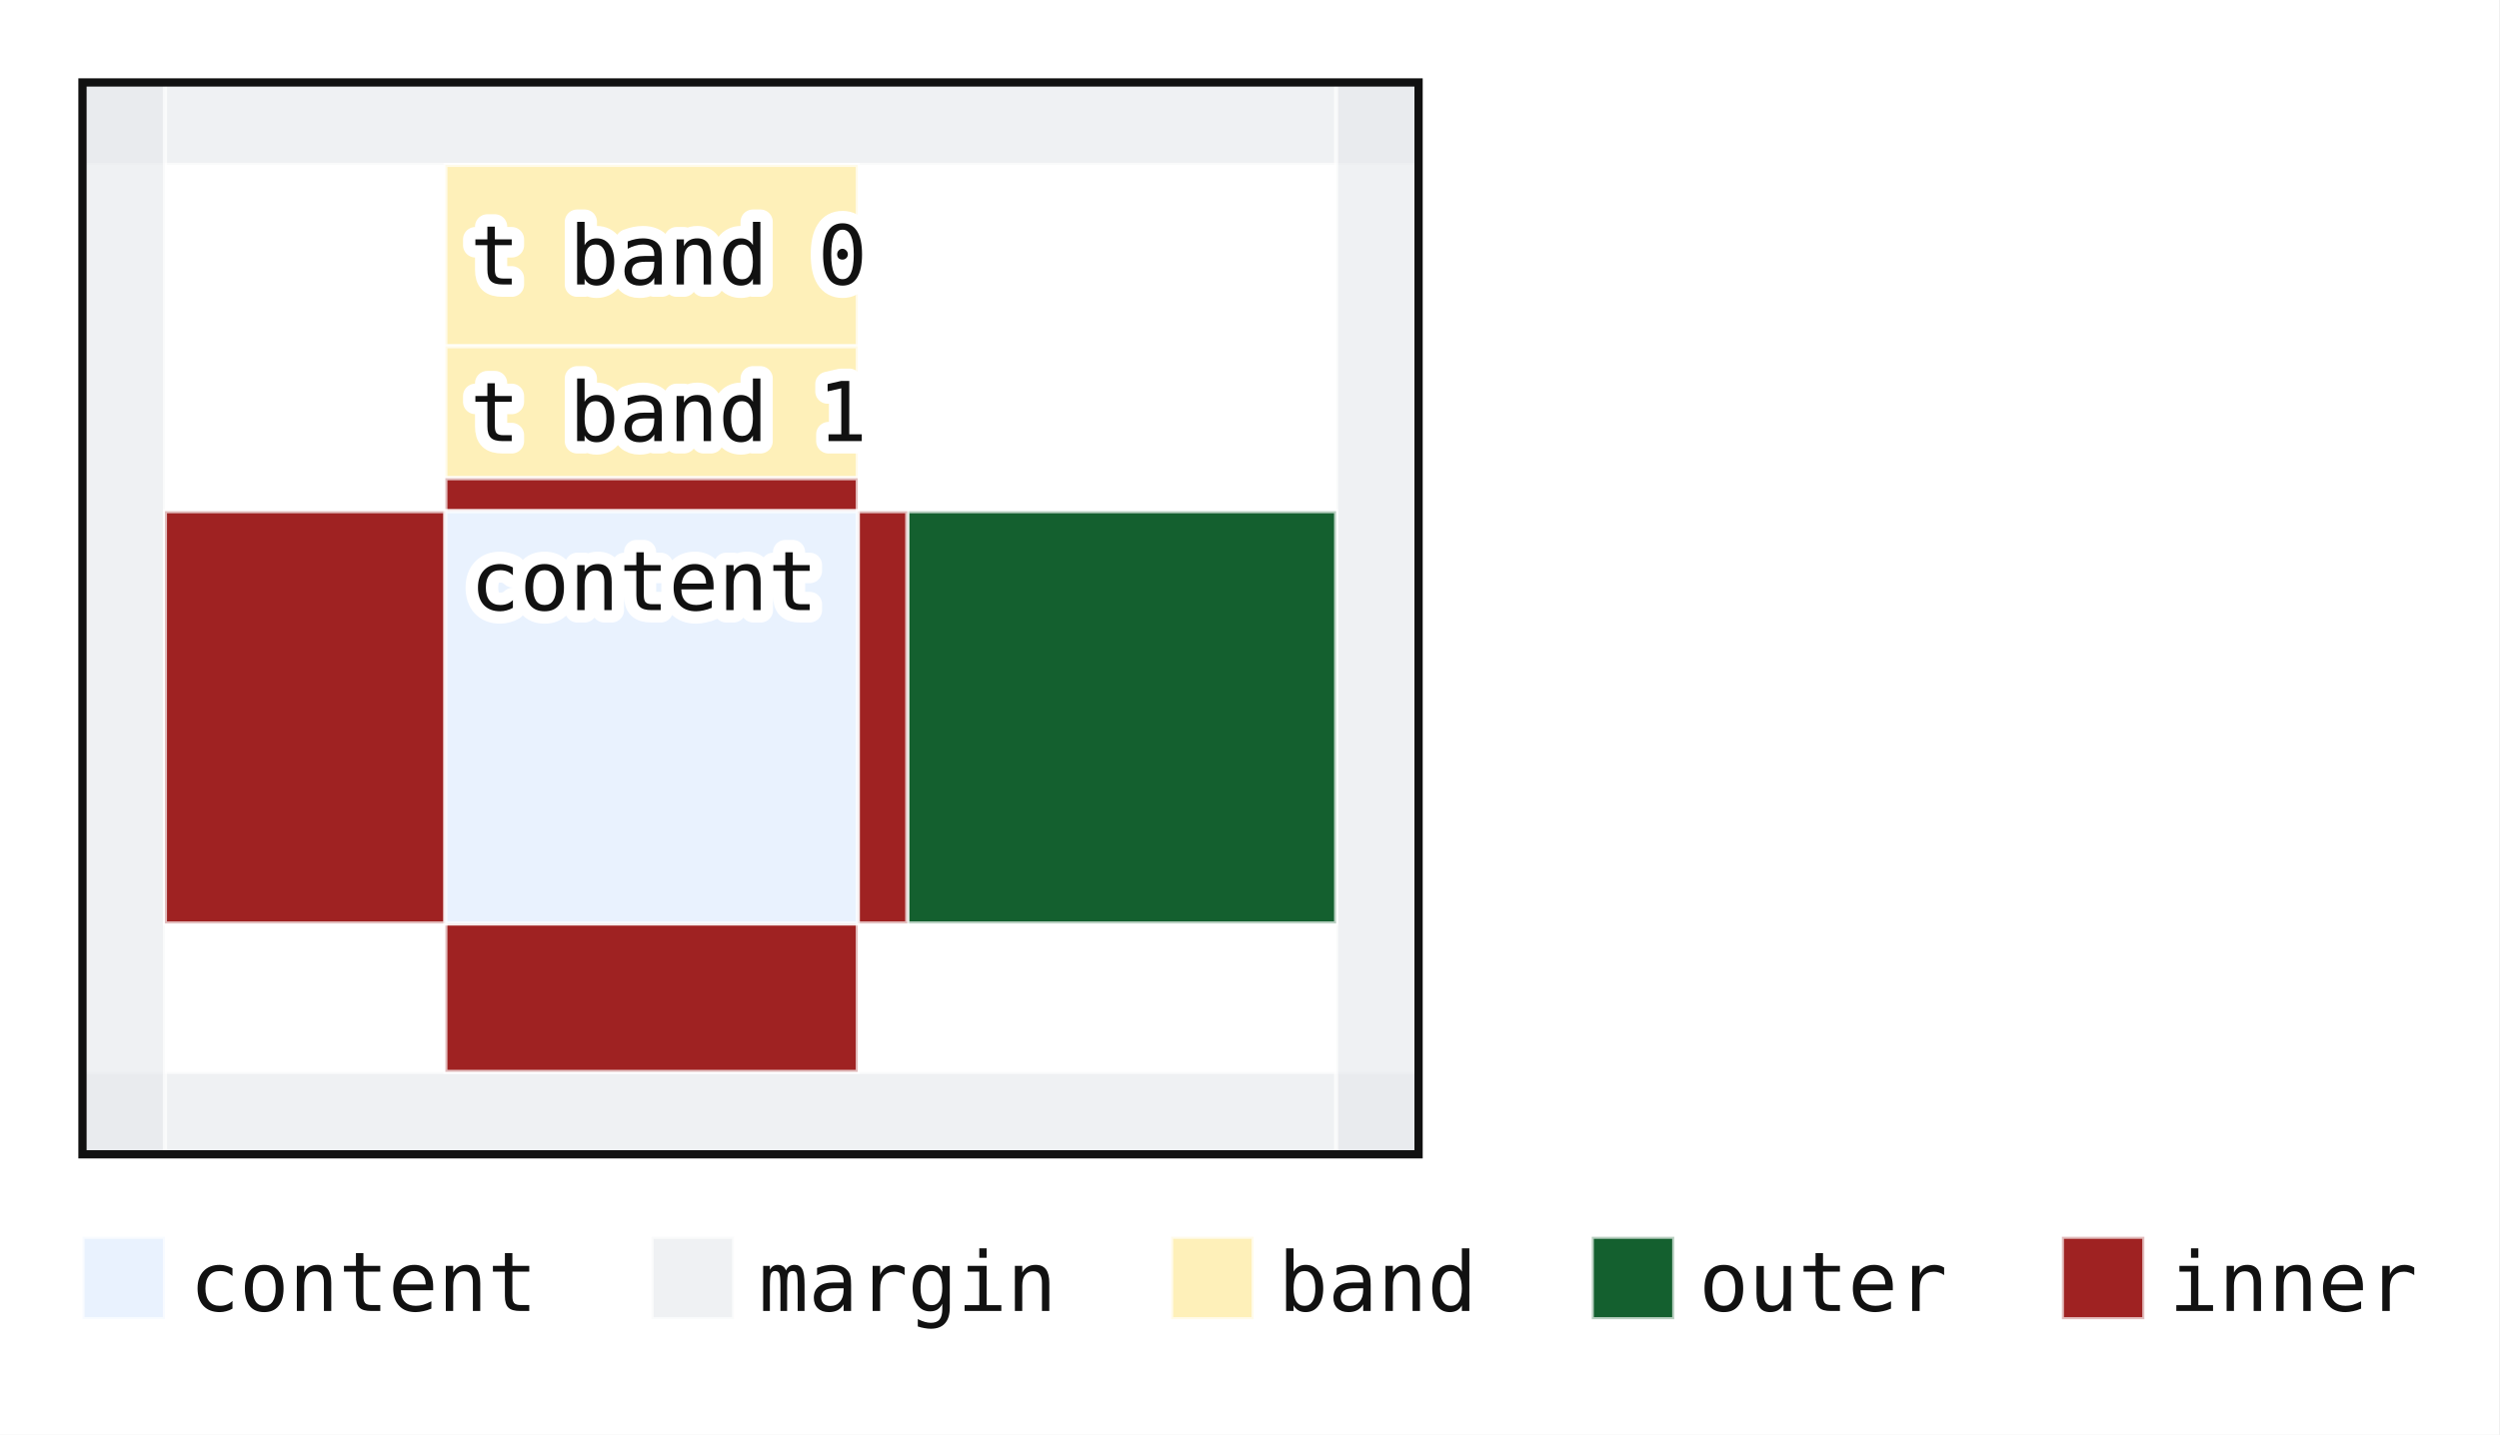
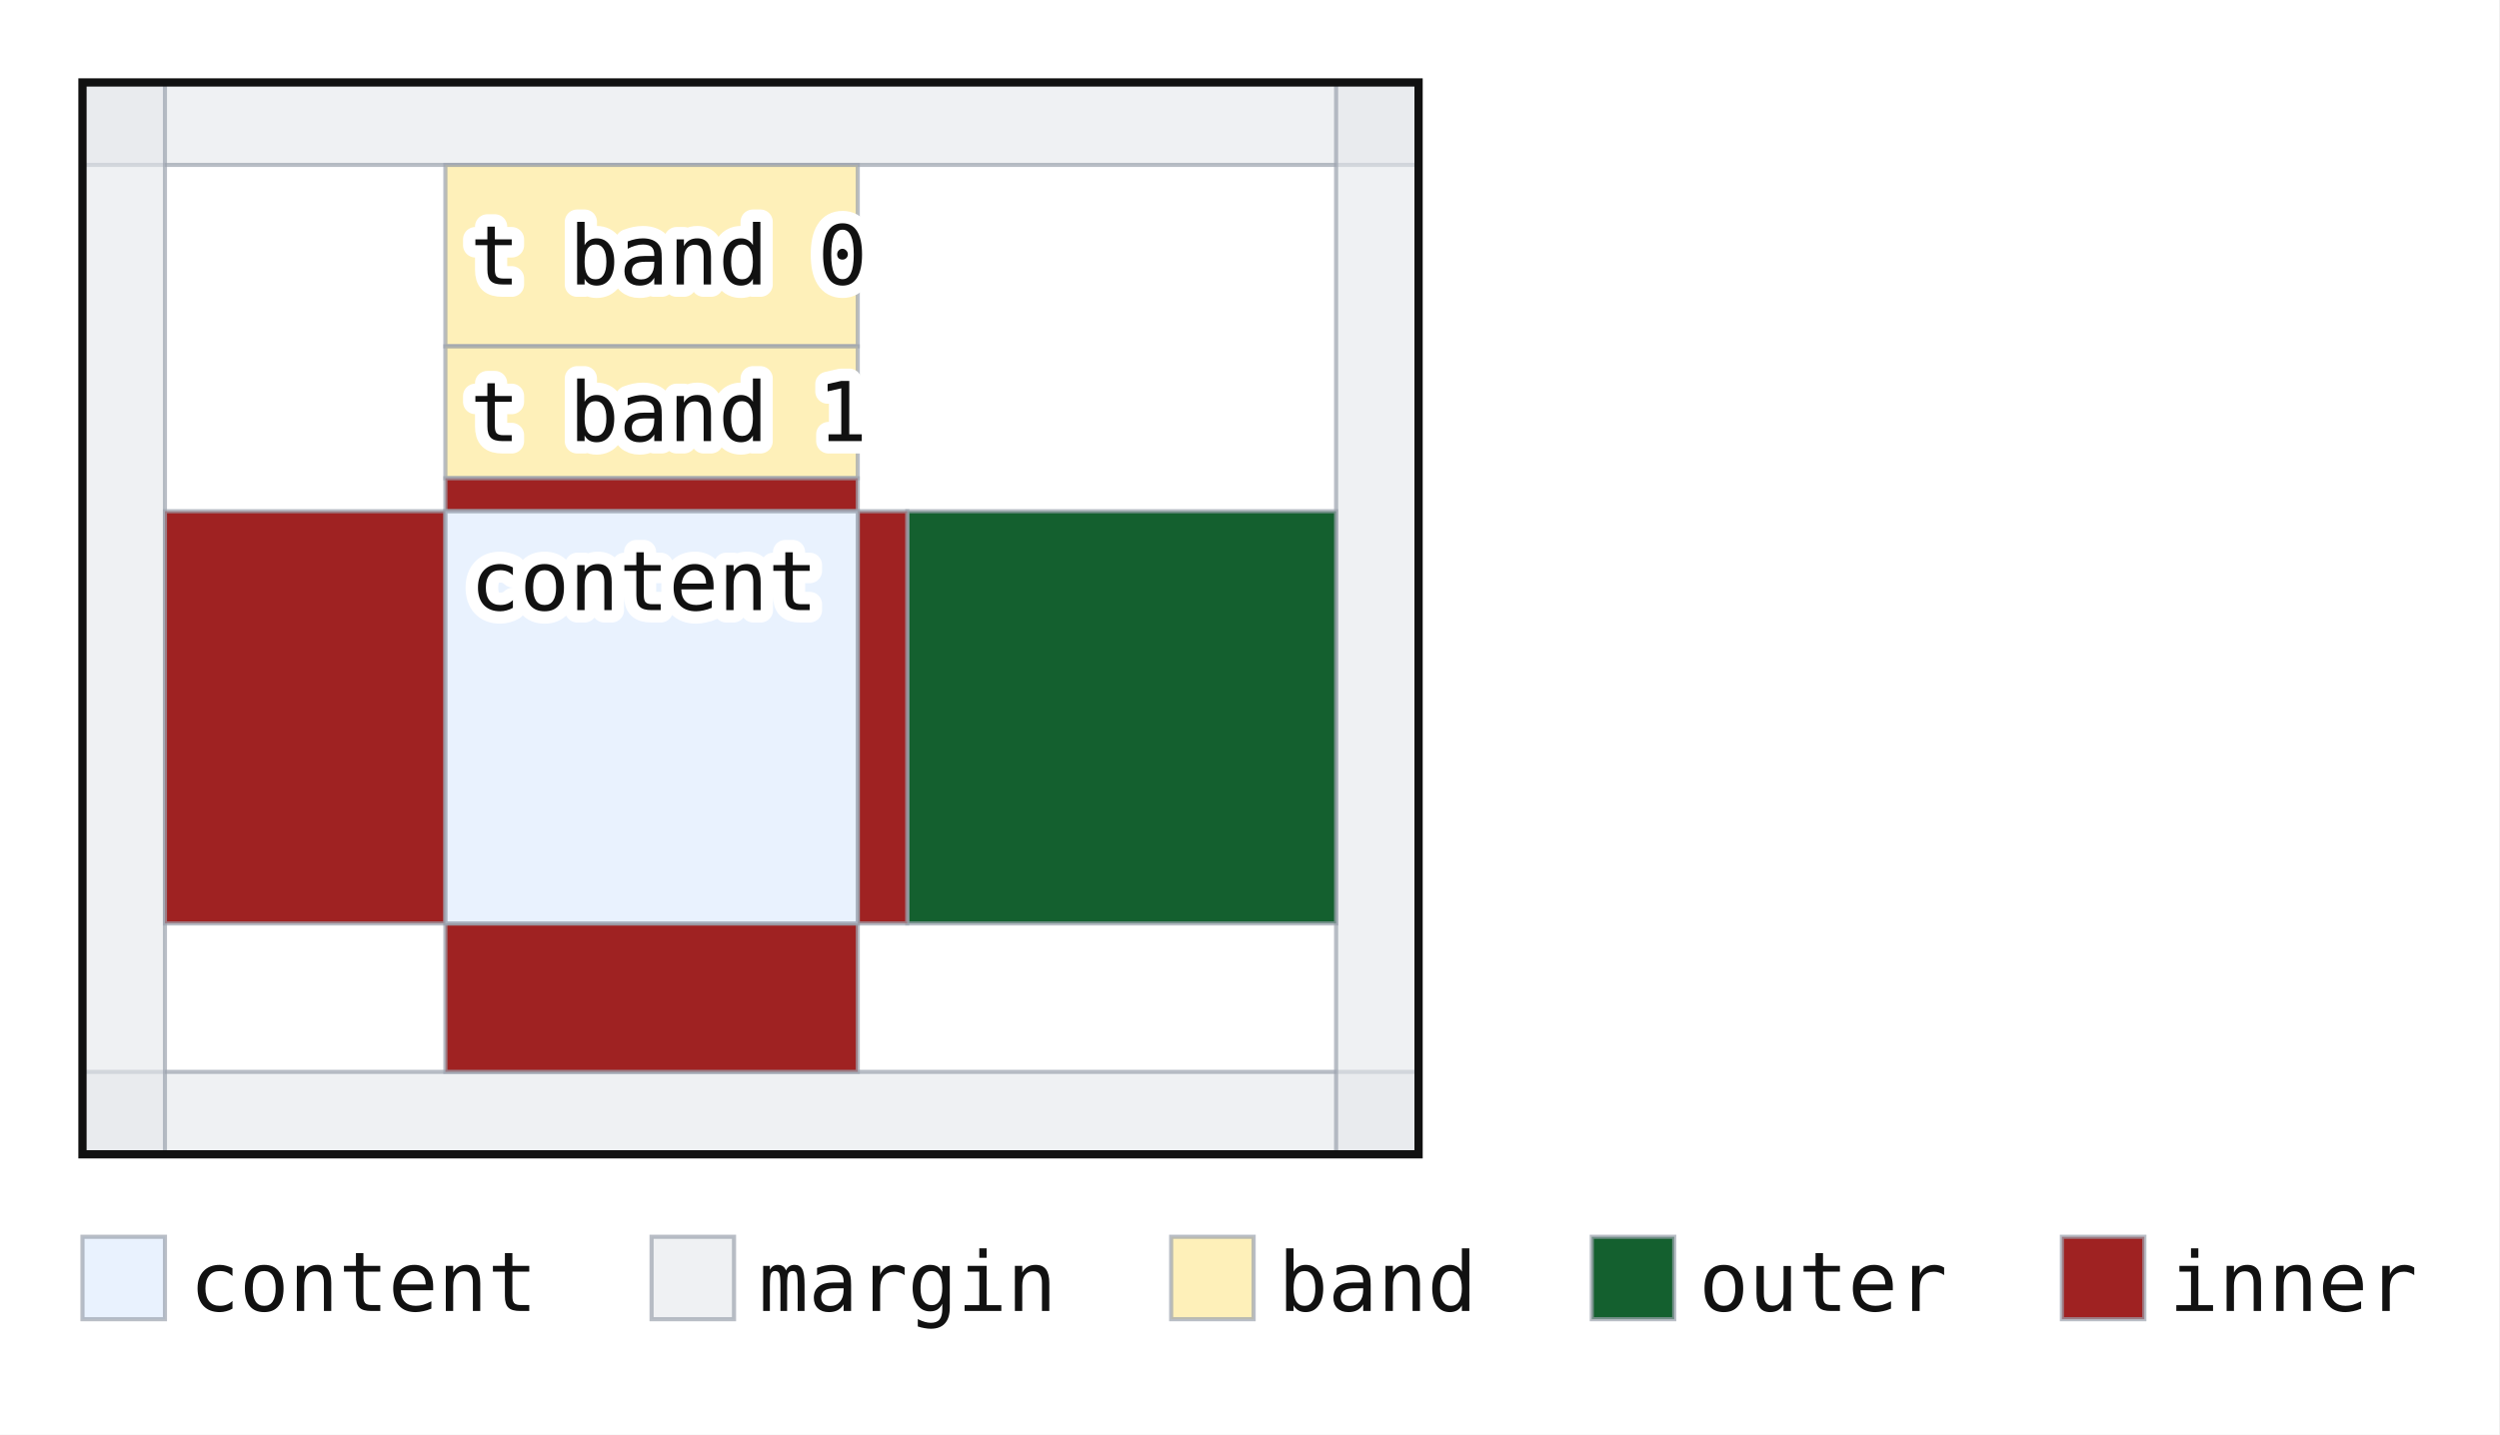
<svg xmlns="http://www.w3.org/2000/svg" viewBox="-10 -10 303 174" font-family="monospace" font-size="10">
  <rect x="-10" y="-10" width="303" height="174" fill="#ffffff" />
-   <rect x="0" y="0" width="162" height="10" fill="#e5e7eb" fill-opacity="0.6" stroke="#ffffff" stroke-width="0.5" stroke-opacity="0.7" />
-   <rect x="44" y="10" width="50" height="22" fill="#fde68a" fill-opacity="0.6" stroke="#ffffff" stroke-width="0.5" stroke-opacity="0.7" />
+   <rect x="0" y="0" width="162" height="10" fill="#e5e7eb" fill-opacity="0.6" stroke="#9ca3af" stroke-width="0.5" stroke-opacity="0.7" />
+   <rect x="44" y="10" width="50" height="22" fill="#fde68a" fill-opacity="0.6" stroke="#9ca3af" stroke-width="0.5" stroke-opacity="0.7" />
  <text x="47" y="24.5" fill="#111111" stroke="#ffffff" stroke-width="3" stroke-linejoin="round" paint-order="stroke">t band 0</text>
-   <rect x="44" y="32" width="50" height="16" fill="#fde68a" fill-opacity="0.6" stroke="#ffffff" stroke-width="0.5" stroke-opacity="0.7" />
+   <rect x="44" y="32" width="50" height="16" fill="#fde68a" fill-opacity="0.6" stroke="#9ca3af" stroke-width="0.5" stroke-opacity="0.7" />
  <text x="47" y="43.5" fill="#111111" stroke="#ffffff" stroke-width="3" stroke-linejoin="round" paint-order="stroke">t band 1</text>
-   <rect x="44" y="48" width="50" height="4" fill="#9f2222" stroke="#ffffff" stroke-width="0.5" stroke-opacity="0.7" />
-   <rect x="0" y="120" width="162" height="10" fill="#e5e7eb" fill-opacity="0.6" stroke="#ffffff" stroke-width="0.5" stroke-opacity="0.7" />
-   <rect x="44" y="102" width="50" height="18" fill="#9f2222" stroke="#ffffff" stroke-width="0.5" stroke-opacity="0.7" />
-   <rect x="0" y="0" width="10" height="130" fill="#e5e7eb" fill-opacity="0.6" stroke="#ffffff" stroke-width="0.5" stroke-opacity="0.7" />
-   <rect x="10" y="52" width="34" height="50" fill="#9f2222" stroke="#ffffff" stroke-width="0.5" stroke-opacity="0.7" />
-   <rect x="152" y="0" width="10" height="130" fill="#e5e7eb" fill-opacity="0.6" stroke="#ffffff" stroke-width="0.5" stroke-opacity="0.7" />
-   <rect x="100" y="52" width="52" height="50" fill="#14602f" stroke="#ffffff" stroke-width="0.5" stroke-opacity="0.7" />
-   <rect x="94" y="52" width="6" height="50" fill="#9f2222" stroke="#ffffff" stroke-width="0.5" stroke-opacity="0.7" />
-   <rect x="44" y="52" width="50" height="50" fill="#dbeafe" fill-opacity="0.6" stroke="#ffffff" stroke-width="0.5" stroke-opacity="0.7" />
+   <rect x="44" y="48" width="50" height="4" fill="#9f2222" stroke="#9ca3af" stroke-width="0.5" stroke-opacity="0.7" />
+   <rect x="0" y="120" width="162" height="10" fill="#e5e7eb" fill-opacity="0.6" stroke="#9ca3af" stroke-width="0.5" stroke-opacity="0.7" />
+   <rect x="44" y="102" width="50" height="18" fill="#9f2222" stroke="#9ca3af" stroke-width="0.5" stroke-opacity="0.7" />
+   <rect x="0" y="0" width="10" height="130" fill="#e5e7eb" fill-opacity="0.6" stroke="#9ca3af" stroke-width="0.5" stroke-opacity="0.7" />
+   <rect x="10" y="52" width="34" height="50" fill="#9f2222" stroke="#9ca3af" stroke-width="0.5" stroke-opacity="0.7" />
+   <rect x="152" y="0" width="10" height="130" fill="#e5e7eb" fill-opacity="0.6" stroke="#9ca3af" stroke-width="0.5" stroke-opacity="0.7" />
+   <rect x="100" y="52" width="52" height="50" fill="#14602f" stroke="#9ca3af" stroke-width="0.5" stroke-opacity="0.7" />
+   <rect x="94" y="52" width="6" height="50" fill="#9f2222" stroke="#9ca3af" stroke-width="0.5" stroke-opacity="0.7" />
+   <rect x="44" y="52" width="50" height="50" fill="#dbeafe" fill-opacity="0.6" stroke="#9ca3af" stroke-width="0.5" stroke-opacity="0.7" />
  <text x="47" y="64" fill="#111111" stroke="#ffffff" stroke-width="3" stroke-linejoin="round" paint-order="stroke">content</text>
-   <rect x="0" y="140" width="10" height="10" fill="#dbeafe" fill-opacity="0.6" stroke="#ffffff" stroke-width="0.5" stroke-opacity="0.7" />
+   <rect x="0" y="140" width="10" height="10" fill="#dbeafe" fill-opacity="0.6" stroke="#9ca3af" stroke-width="0.5" stroke-opacity="0.7" />
  <text x="13" y="149" fill="#111111" stroke="#ffffff" stroke-width="3" stroke-linejoin="round" paint-order="stroke">content</text>
-   <rect x="69" y="140" width="10" height="10" fill="#e5e7eb" fill-opacity="0.6" stroke="#ffffff" stroke-width="0.5" stroke-opacity="0.7" />
+   <rect x="69" y="140" width="10" height="10" fill="#e5e7eb" fill-opacity="0.6" stroke="#9ca3af" stroke-width="0.5" stroke-opacity="0.7" />
  <text x="82" y="149" fill="#111111" stroke="#ffffff" stroke-width="3" stroke-linejoin="round" paint-order="stroke">margin</text>
-   <rect x="132" y="140" width="10" height="10" fill="#fde68a" fill-opacity="0.6" stroke="#ffffff" stroke-width="0.5" stroke-opacity="0.7" />
+   <rect x="132" y="140" width="10" height="10" fill="#fde68a" fill-opacity="0.6" stroke="#9ca3af" stroke-width="0.5" stroke-opacity="0.7" />
  <text x="145" y="149" fill="#111111" stroke="#ffffff" stroke-width="3" stroke-linejoin="round" paint-order="stroke">band</text>
-   <rect x="183" y="140" width="10" height="10" fill="#14602f" stroke="#ffffff" stroke-width="0.5" stroke-opacity="0.7" />
+   <rect x="183" y="140" width="10" height="10" fill="#14602f" stroke="#9ca3af" stroke-width="0.5" stroke-opacity="0.7" />
  <text x="196" y="149" fill="#111111" stroke="#ffffff" stroke-width="3" stroke-linejoin="round" paint-order="stroke">outer</text>
-   <rect x="240" y="140" width="10" height="10" fill="#9f2222" stroke="#ffffff" stroke-width="0.5" stroke-opacity="0.7" />
+   <rect x="240" y="140" width="10" height="10" fill="#9f2222" stroke="#9ca3af" stroke-width="0.5" stroke-opacity="0.7" />
  <text x="253" y="149" fill="#111111" stroke="#ffffff" stroke-width="3" stroke-linejoin="round" paint-order="stroke">inner</text>
  <rect x="0" y="0" width="162" height="130" fill="none" stroke="#111111" stroke-width="1" />
</svg>
